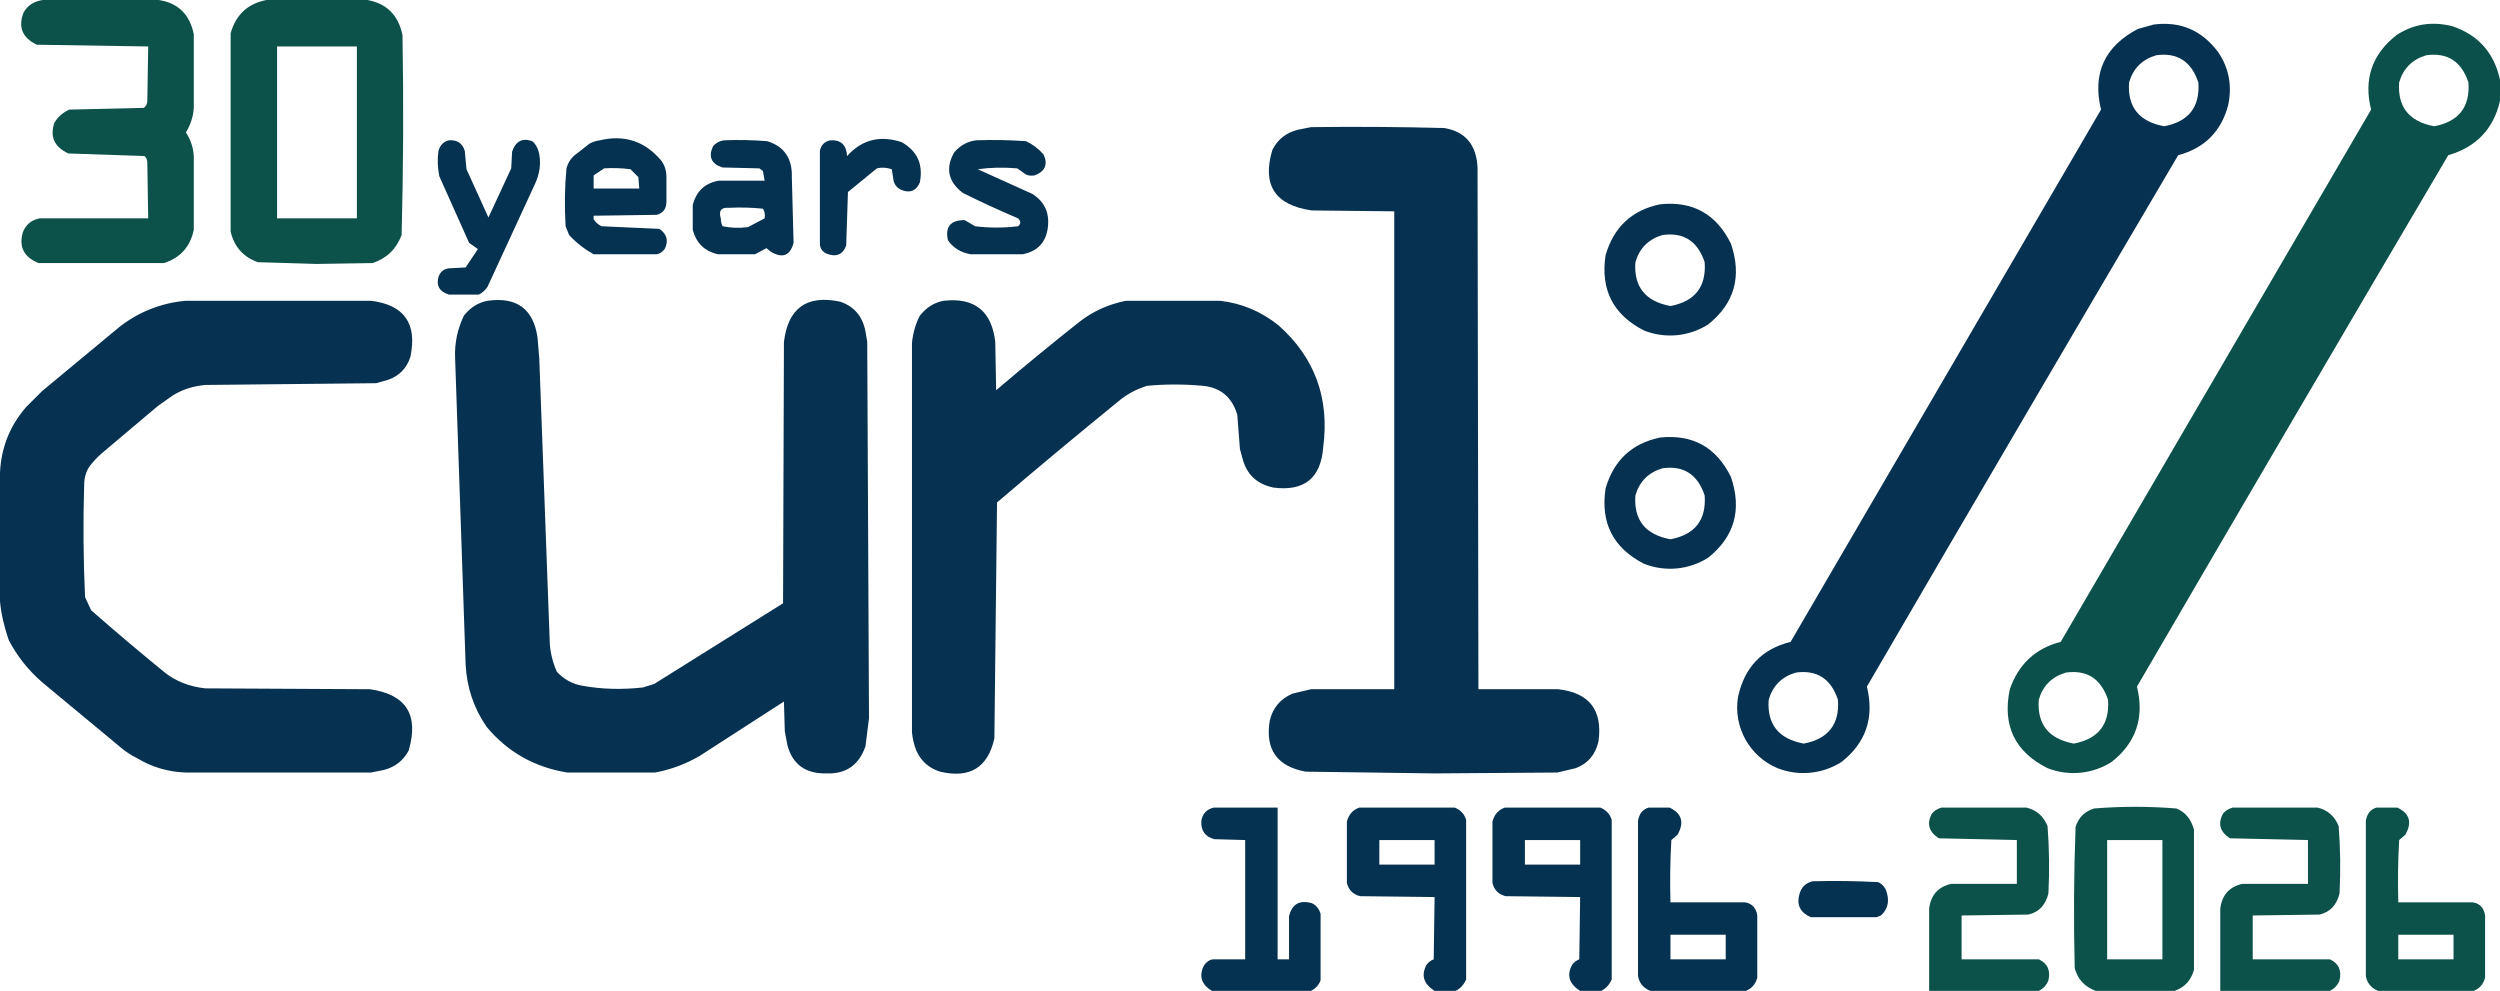
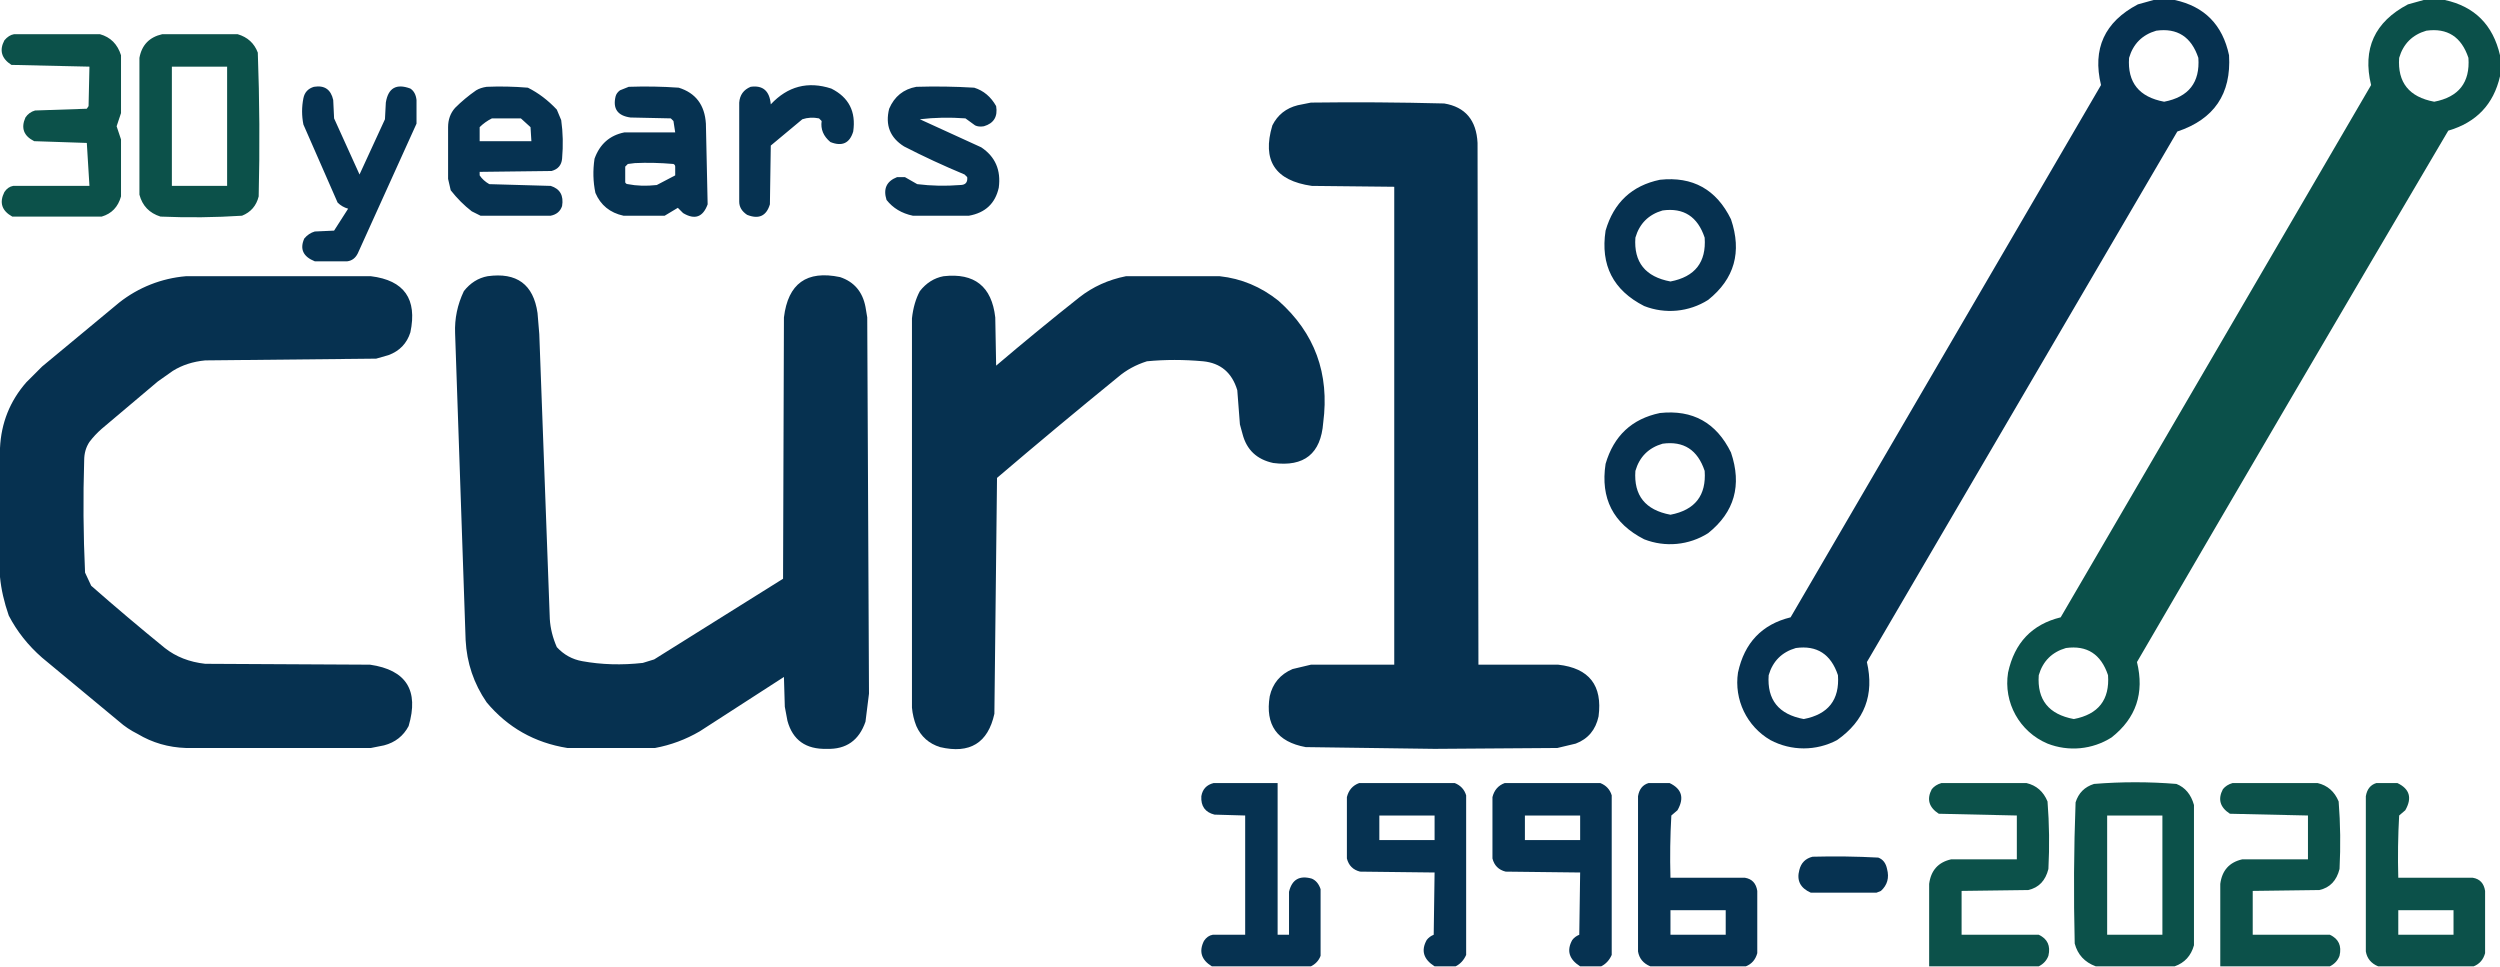
- <svg xmlns="http://www.w3.org/2000/svg" width="2851" height="1130" style="shape-rendering:geometricPrecision;text-rendering:geometricPrecision;image-rendering:optimizeQuality;fill-rule:evenodd;clip-rule:evenodd">
-   <path fill="#0c514a" d="M49 0h132q33 5 40 39v84q-1 15-9 28 8 12 9 27v84q-6 29-34 38H44q-25-10-18-35 5-13 19-16h124l-1-63q0-5-3-8l-87-3q-24-11-16-35 6-10 17-15l85-2q4-3 4-8l1-62-127-2Q17 39 27 14 34 2 49 0M304 0h115q33 6 40 40 2 114-1 228-9 24-33 32l-64 1-67-2q-25-9-31-35V38q9-32 41-38m12 53h91v196h-91z" style="opacity:1" />
-   <path fill="#063150" d="M2456 28q46-6 74 32 18 27 11 60-12 45-57 57-178 302-355 606 13 53-29 86a81 81 0 0 1-73 7 75 75 0 0 1-45-81q11-51 60-63l354-607q-15-62 42-92zm3 35q36-5 48 31 3 42-39 50-43-8-40-50 7-24 31-31m-411 704q36-5 48 31 3 42-39 50-43-8-40-50 7-24 31-31" style="opacity:1" />
-   <path fill="#0b504a" d="M2851 91v24q-11 48-59 62-178 302-355 606 13 53-29 86a81 81 0 0 1-73 7q-56-28-43-90 15-43 58-54l354-607q-13-52 29-85 29-19 64-10 44 15 54 61m-84-28q36-5 48 31 3 42-39 50-43-8-40-50 7-24 31-31m-411 704q36-5 48 31 3 42-39 50-43-8-40-50 7-24 31-31" style="opacity:1" />
-   <path fill="#063150" d="M1495 145q75-1 152 1 36 6 38 45l1 595h91q53 6 46 59-5 23-26 31l-21 5-140 1-147-2q-49-9-41-58 5-22 26-31l21-5h95V241l-94-1q-63-9-45-69 9-18 29-23z" style="opacity:1" />
-   <path fill="#063251" d="M512 160q14-1 18 12l2 21 25 55 26-56 1-19q6-18 23-12 6 5 8 15 3 17-5 34l-54 117q-4 6-10 9h-34q-16-5-12-20 3-9 12-10l19-1 14-21-10-7-34-76q-3-15-1-29 3-10 12-12M684 160q42-10 70 23 6 8 6 19v28q0 12-11 15l-72 1v4q3 5 9 8l66 3q13 9 6 23-4 5-9 6h-72q-16-9-28-22l-4-10q-2-34 1-66 3-11 12-17l14-11q5-3 12-4m5 32q15-1 30 1l9 9 1 13h-52v-15zM826 160q24-1 49 1 29 9 28 41l2 75q-6 22-26 10l-5-4-13 7h-42q-23-5-29-28v-28q6-24 30-28h52l-2-11-4-3-42-1q-19-6-11-24 5-6 13-7m5 77q20-1 39 1 3 4 2 11l-19 10q-15 2-29-1-2-4-2-9-4-13 9-12M947 160q18-1 19 18 25-28 62-16 27 15 21 46-6 14-20 9-8-3-10-11l-2-13q-9-3-17-1l-33 27-2 61q-6 16-23 9-6-3-7-10V172q2-10 12-12M1113 160q29-1 57 1 11 5 20 15 8 17-10 24-6 1-10-1l-10-7q-24-2-45 1l62 28q21 13 18 38-3 26-29 31h-59q-17-3-26-16-5-23 19-23l12 7q24 3 49 0 5-4 0-9-33-14-63-29-25-19-10-46 10-12 25-14" style="opacity:1" />
-   <path fill="#063150" d="M1893 233q56-6 81 45 19 56-26 92a81 81 0 0 1-73 7q-53-27-44-86 14-48 62-58m3 35q36-5 48 31 3 42-39 50-43-8-40-50 7-24 31-31M0 686V539q2-43 30-75l18-18 88-73a142 142 0 0 1 76-30h211q57 7 45 64-6 19-25 26l-14 4-195 2q-21 2-37 12l-17 12-64 54q-8 7-14 15-6 9-6 21-2 63 1 128l7 15q41 36 84 71 19 15 46 18l188 1q62 9 44 70-9 17-28 22l-15 3H212q-30-1-55-16-12-6-21-14l-88-73q-24-21-38-48-8-23-10-44M556 343q50-7 57 42l2 24 12 325q1 16 8 32 12 13 29 16 33 6 69 2l13-4 147-92 1-298q7-58 64-46 24 8 29 34l2 12 2 429-4 32q-11 32-44 31-36 1-45-32l-3-16-1-34-96 62q-24 14-51 19H647q-56-9-92-52-22-32-24-71l-12-350q-1-25 10-48 11-14 27-17M1076 343q53-6 59 47l1 55q47-40 95-78 23-18 53-24h107q37 4 67 28 62 55 51 139-4 53-57 46-28-6-35-33l-3-11-3-39q-9-30-39-33-33-3-64 0-19 6-33 18-70 57-138 115l-3 269q-11 50-62 38-19-6-27-24-4-10-5-21V391q2-18 9-31 11-14 27-17M1893 499q56-6 81 45 19 56-26 92a81 81 0 0 1-73 7q-53-27-44-86 14-48 62-58m3 35q36-5 48 31 3 42-39 50-43-8-40-50 7-24 31-31" style="opacity:1" />
-   <path fill="#063251" d="M1495 1130h-113q-18-11-9-29 4-6 10-7h37V958l-35-1q-16-4-15-21 2-12 14-15h73v173h13v-49q5-21 26-15 7 3 10 12v76q-3 8-11 12M1660 1130h-24q-19-12-9-30 3-4 8-6l1-71-85-1q-12-3-15-15v-70q3-12 14-16h109q10 4 13 14v182q-4 9-12 13m-87-172h63v28h-63zM1826 1130h-24q-19-12-9-30 3-4 8-6l1-71-85-1q-12-3-15-15v-70q3-12 14-16h109q10 4 13 14v182q-4 9-12 13m-87-172h63v28h-63zM1991 1130h-109q-12-5-14-17V936q2-12 12-15h24q21 10 9 31l-7 6q-2 35-1 71h85q12 2 14 15v71q-3 11-13 15m-86-64h63v28h-63z" style="opacity:1" />
-   <path fill="#0c514a" d="M2325 1130h-125v-94q3-23 25-28h75v-50l-89-2q-17-11-8-28 4-5 11-7h97q17 4 24 21 3 38 1 77-5 20-23 24l-76 1v50h88q15 7 11 24-3 8-11 12M2480 1130h-90q-19-7-24-26-2-81 1-161 5-16 21-21a579 579 0 0 1 94 0q15 6 20 24v160q-5 18-22 24m-77-172h63v136h-63zM2657 1130h-125v-94q3-23 25-28h75v-50l-89-2q-17-11-8-28 4-5 11-7h97q17 4 24 21 3 38 1 77-5 20-23 24l-76 1v50h88q15 7 11 24-3 8-11 12M2821 1130h-109q-12-5-14-17V936q2-12 12-15h24q21 10 9 31l-7 6q-2 35-1 71h85q12 2 14 15v71q-3 11-13 15m-86-64h63v28h-63z" style="opacity:1" />
-   <path fill="#063251" d="M2067 1005q38-1 75 1 8 4 10 13 4 15-7 25l-5 2h-75q-18-8-13-26 3-12 15-15" style="opacity:1" />
+ <svg xmlns="http://www.w3.org/2000/svg" width="2851" height="1102" style="shape-rendering:geometricPrecision;text-rendering:geometricPrecision;image-rendering:optimizeQuality;fill-rule:evenodd;clip-rule:evenodd">
+   <path fill="#063150" d="M2456 0h24q51 11 62 63 4 66-59 87l-354 605q13 56-34 89a81 81 0 0 1-76 0 76 76 0 0 1-37-77q11-51 60-63l354-607q-15-62 42-92zm3 35q36-5 48 31 3 42-39 50-43-8-40-50 7-24 31-31m-411 704q36-5 48 31 3 42-39 50-43-8-40-50 7-24 31-31" style="opacity:1" />
+   <path fill="#0b504a" d="M2764 0h24q51 11 63 63v24q-11 48-59 62-178 302-355 606 13 53-29 86a81 81 0 0 1-73 7 75 75 0 0 1-45-81q11-51 60-63l354-607q-15-62 42-92zm3 35q36-5 48 31 3 42-39 50-43-8-40-50 7-24 31-31m-411 704q36-5 48 31 3 42-39 50-43-8-40-50 7-24 31-31" style="opacity:1" />
+   <path fill="#0c514a" d="M16 39h98q18 5 24 24v66l-5 15 5 15v65q-5 18-22 23H14q-18-10-9-28 4-6 10-7h87l-3-49-60-2q-18-9-10-27 4-6 11-8l59-2 2-3 1-45-89-2Q-4 63 5 46q5-6 11-7M185 39h86q17 5 23 21 3 81 1 164-4 16-19 22-46 3-93 1-19-6-24-25V66q4-22 26-27m11 37h63v136h-63z" style="opacity:1" />
+   <path fill="#063251" d="M358 99q18-3 22 15l1 21 29 64 29-63 1-19q4-25 28-16 6 4 7 13v27l-67 148q-4 8-12 9h-37q-20-8-12-26 5-6 12-8l22-1 16-25q-7-2-12-7l-39-89q-3-15 0-30 2-10 12-13M555 99q23-1 47 1 18 9 33 25l5 12q3 21 1 44-1 11-12 14l-82 1v4q4 6 11 10l70 2q16 5 13 23-3 9-13 11h-80l-10-5q-13-10-24-24l-3-13v-59q0-13 8-22 11-11 24-20 5-3 12-4m6 36h33l11 10 1 16h-59v-16q6-6 14-10M717 99q29-1 57 1 29 9 31 41l2 92q-8 22-28 10l-6-6-15 9h-47q-23-5-32-26-4-19-1-39 9-25 34-30h58l-2-13-3-3-46-1q-22-3-17-24 1-4 5-7zm7 87q21-1 44 1 2 1 2 3v10l-21 11q-18 2-33-1-2 0-3-2v-18l3-3zM856 99q21-3 23 20 29-31 69-18 30 15 25 49-6 20-26 12-12-10-10-24l-3-3q-10-2-19 1l-36 30-1 67q-6 20-26 12-9-6-9-15V117q1-13 13-18M1045 99q33-1 66 1 16 5 25 21 3 18-14 23-6 1-10-1l-11-8q-27-2-52 1l70 32q24 16 20 46-6 27-34 32h-64q-19-4-30-18-6-19 12-26h9l14 8q24 3 49 1 9 0 8-9l-3-3q-36-15-69-32-24-15-17-43 9-21 31-25" style="opacity:1" />
+   <path fill="#063150" d="M1495 117q75-1 152 1 36 6 38 45l1 595h91q53 6 46 59-5 23-26 31l-21 5-140 1-147-2q-49-9-41-58 5-22 26-31l21-5h95V213l-94-1q-63-9-45-69 9-18 29-23zM1893 205q56-6 81 45 19 56-26 92a81 81 0 0 1-73 7q-53-27-44-86 14-48 62-58m3 35q36-5 48 31 3 42-39 50-43-8-40-50 7-24 31-31M0 658V511q2-43 30-75l18-18 88-73a142 142 0 0 1 76-30h211q57 7 45 64-6 19-25 26l-14 4-195 2q-21 2-37 12l-17 12-64 54q-8 7-14 15-6 9-6 21-2 63 1 128l7 15q41 36 84 71 19 15 46 18l188 1q62 9 44 70-9 17-28 22l-15 3H212q-30-1-55-16-12-6-21-14l-88-73q-24-21-38-48-8-23-10-44M556 315q50-7 57 42l2 24 12 325q1 16 8 32 12 13 29 16 33 6 69 2l13-4 147-92 1-298q7-58 64-46 24 8 29 34l2 12 2 429-4 32q-11 32-44 31-36 1-45-32l-3-16-1-34-96 62q-24 14-51 19H647q-56-9-92-52-22-32-24-71l-12-350q-1-25 10-48 11-14 27-17" style="opacity:1" />
+   <path fill="#063150" d="M1076 315q53-6 59 47l1 55q47-40 95-78 23-18 53-24h107q37 4 67 28 62 55 51 139-4 53-57 46-28-6-35-33l-3-11-3-39q-9-30-39-33-33-3-64 0-19 6-33 18-70 57-138 115l-3 269q-11 50-62 38-19-6-27-24-4-10-5-21V363q2-18 9-31 11-14 27-17M1893 471q56-6 81 45 19 56-26 92a81 81 0 0 1-73 7q-53-27-44-86 14-48 62-58m3 35q36-5 48 31 3 42-39 50-43-8-40-50 7-24 31-31" style="opacity:1" />
+   <path fill="#063251" d="M1495 1102h-113q-18-11-9-29 4-6 10-7h37V930l-35-1q-16-4-15-21 2-12 14-15h73v173h13v-49q5-21 26-15 7 3 10 12v76q-3 8-11 12M1660 1102h-24q-19-12-9-30 3-4 8-6l1-71-85-1q-12-3-15-15v-70q3-12 14-16h109q10 4 13 14v182q-4 9-12 13m-87-172h63v28h-63zM1826 1102h-24q-19-12-9-30 3-4 8-6l1-71-85-1q-12-3-15-15v-70q3-12 14-16h109q10 4 13 14v182q-4 9-12 13m-87-172h63v28h-63zM1991 1102h-109q-12-5-14-17V908q2-12 12-15h24q21 10 9 31l-7 6q-2 35-1 71h85q12 2 14 15v71q-3 11-13 15m-86-64h63v28h-63z" style="opacity:1" />
+   <path fill="#0c514a" d="M2325 1102h-125v-94q3-23 25-28h75v-50l-89-2q-17-11-8-28 4-5 11-7h97q17 4 24 21 3 38 1 77-5 20-23 24l-76 1v50h88q15 7 11 24-3 8-11 12M2480 1102h-90q-19-7-24-26-2-81 1-161 5-16 21-21a579 579 0 0 1 94 0q15 6 20 24v160q-5 18-22 24m-77-172h63v136h-63zM2657 1102h-125v-94q3-23 25-28h75v-50l-89-2q-17-11-8-28 4-5 11-7h97q17 4 24 21 3 38 1 77-5 20-23 24l-76 1v50h88q15 7 11 24-3 8-11 12M2821 1102h-109q-12-5-14-17V908q2-12 12-15h24q21 10 9 31l-7 6q-2 35-1 71h85q12 2 14 15v71q-3 11-13 15m-86-64h63v28h-63z" style="opacity:1" />
+   <path fill="#063251" d="M2067 977q38-1 75 1 8 3 10 13 4 15-7 25l-5 2h-75q-18-8-13-26 3-12 15-15" style="opacity:1" />
</svg>
